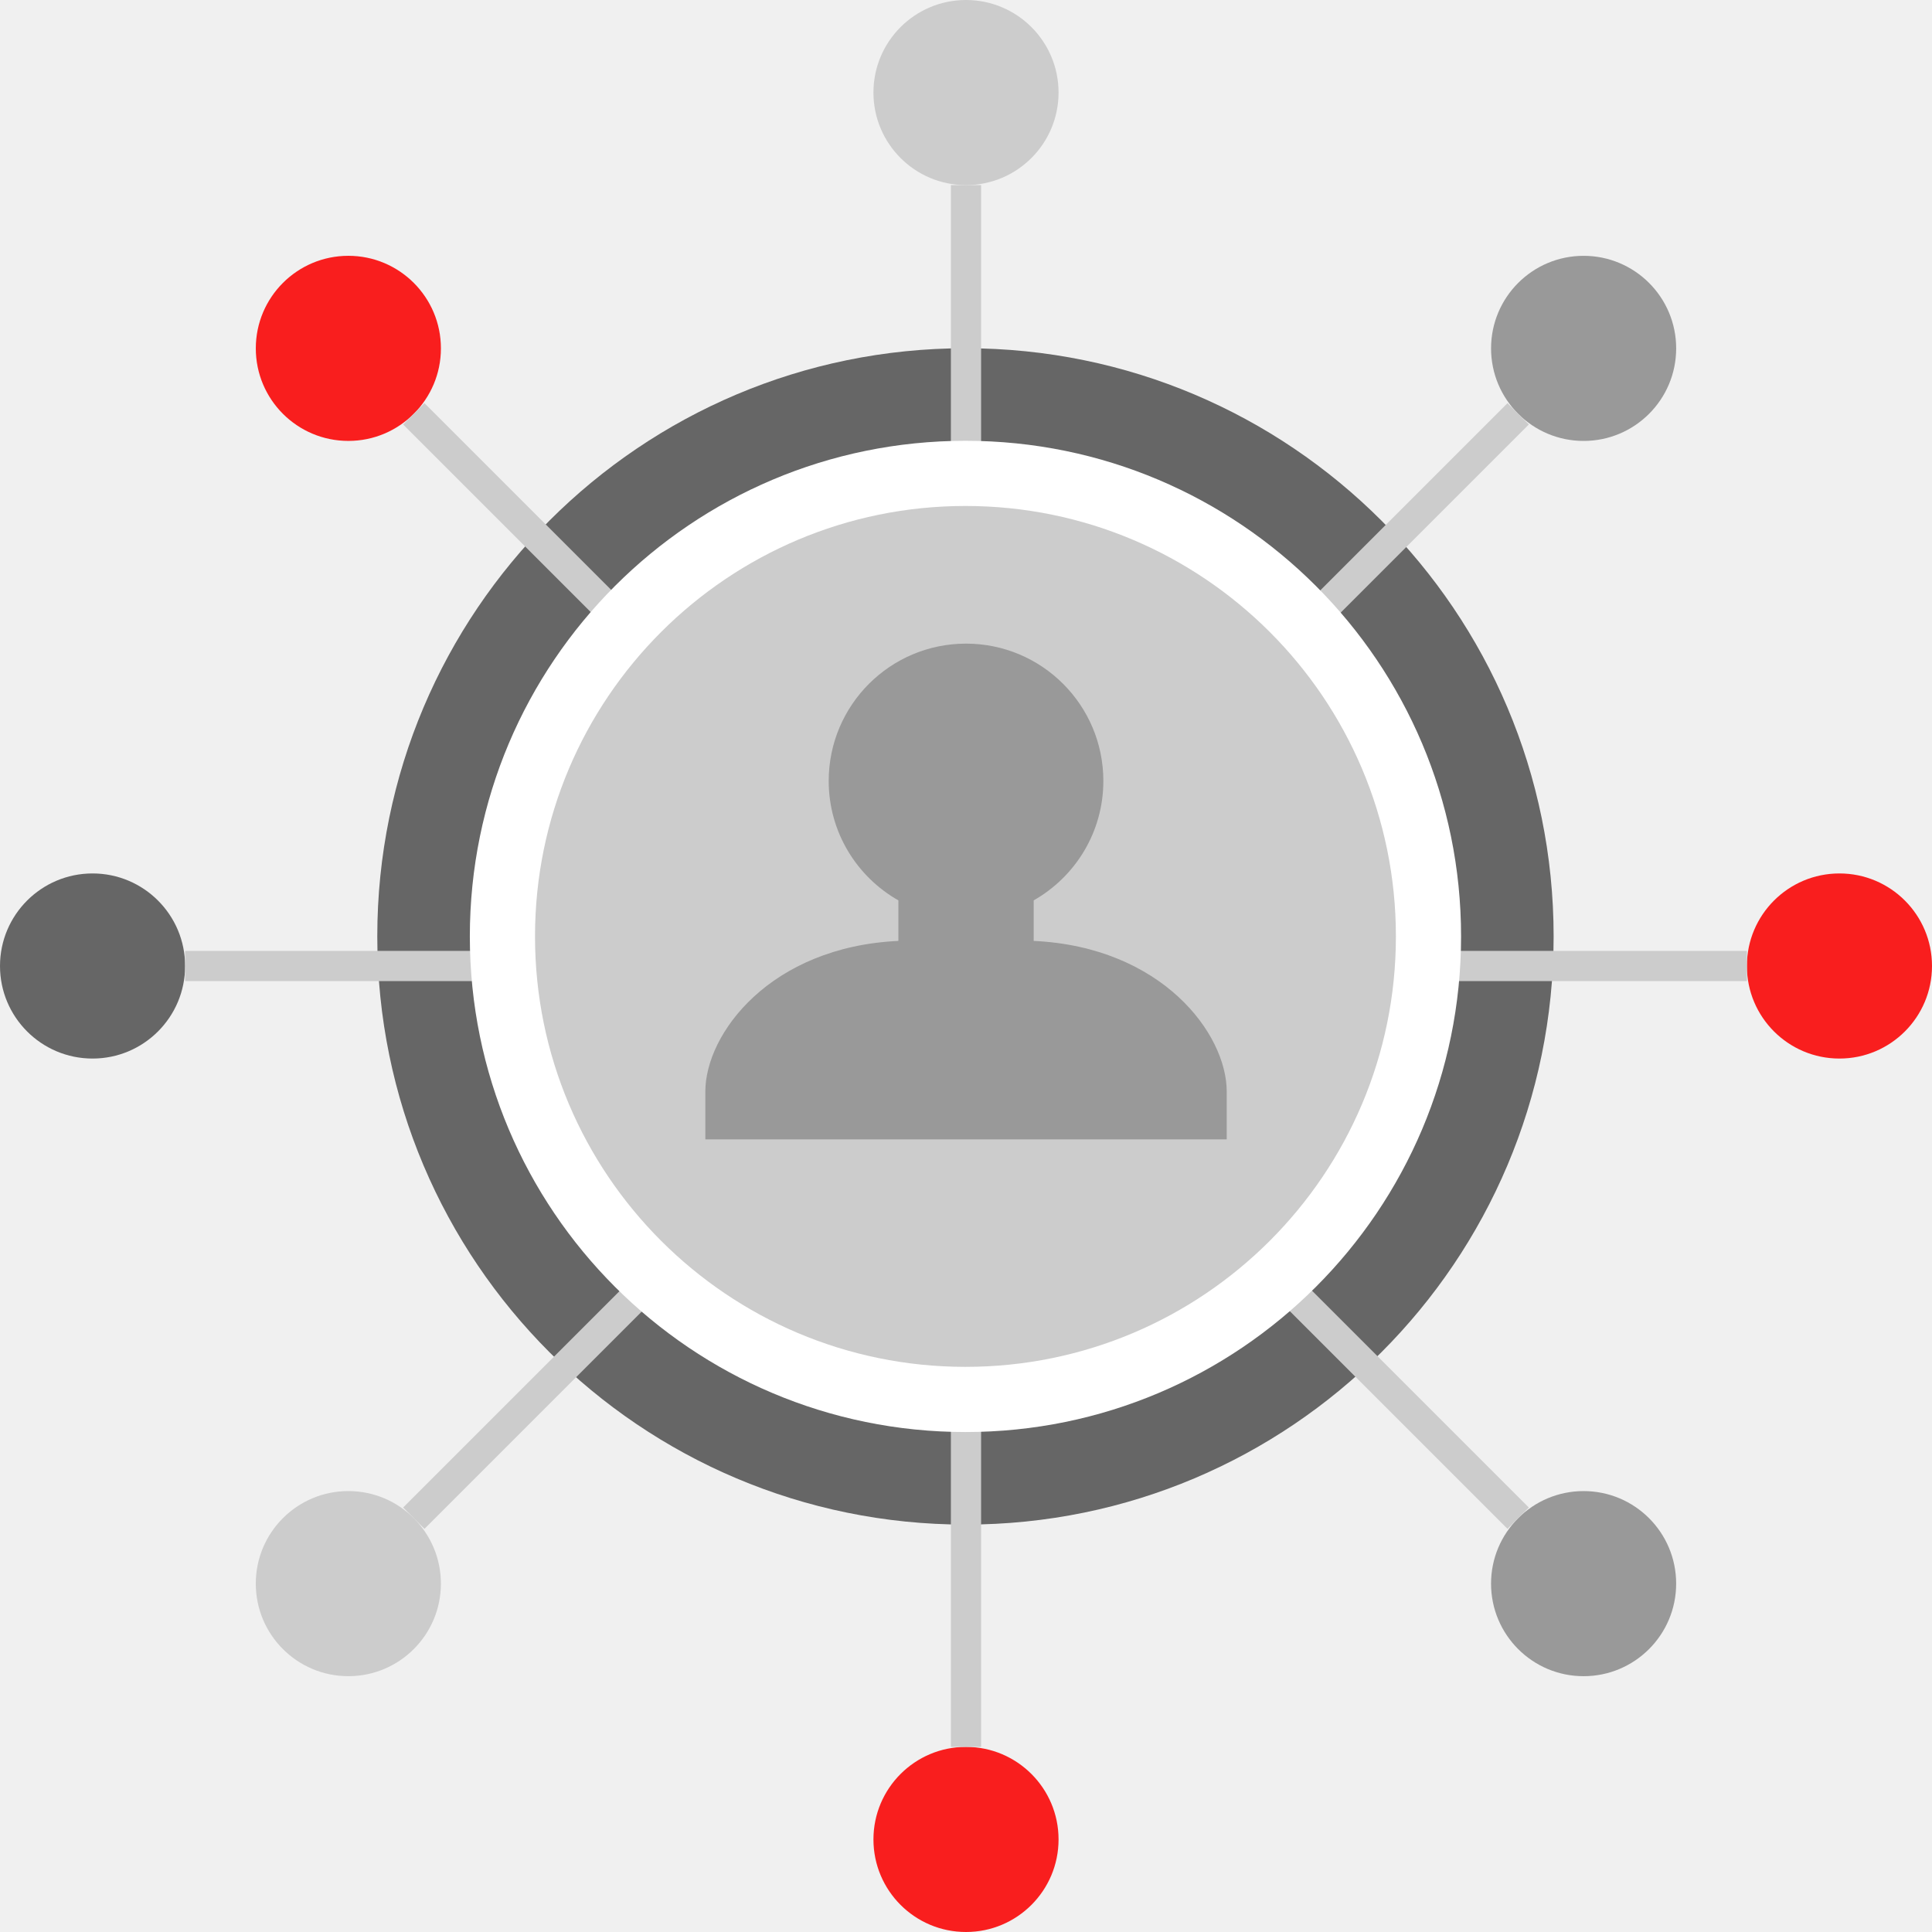
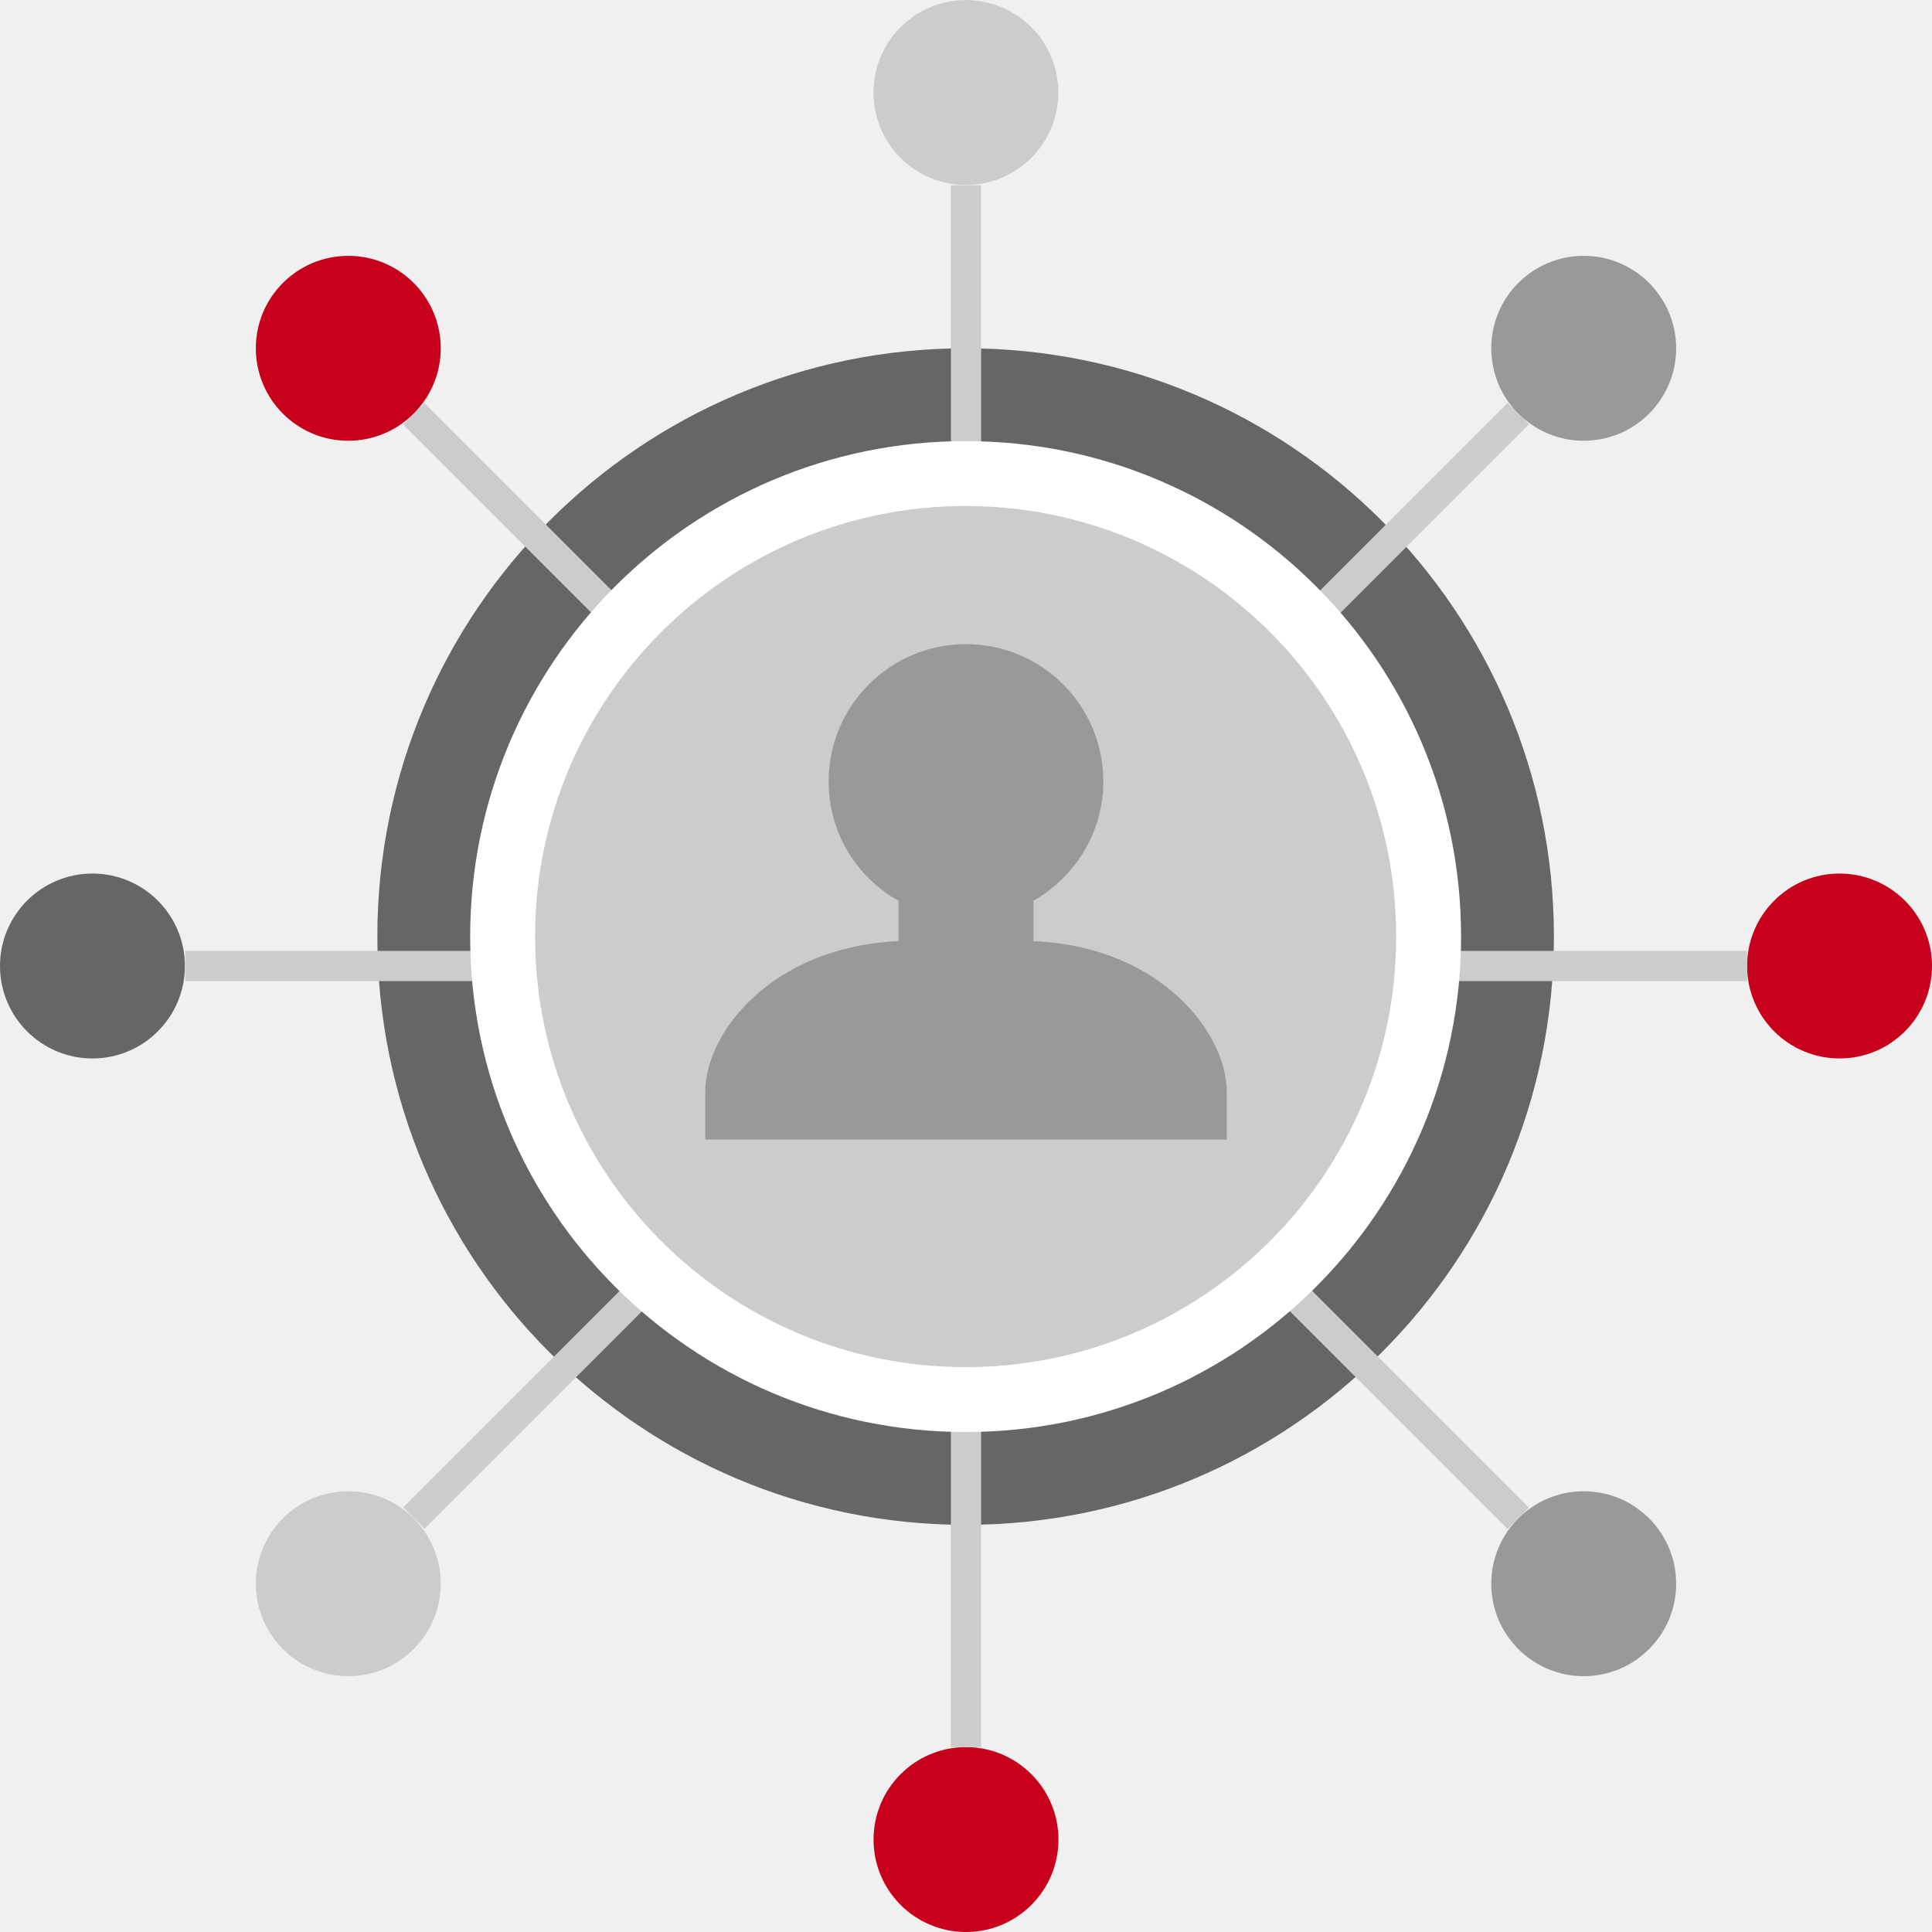
- <svg xmlns="http://www.w3.org/2000/svg" version="1.1" id="Capa_1" x="0px" y="0px" viewBox="0 0 512 512" style="enable-background:new 0 0 512 512;" xml:space="preserve">
-   <circle style="fill:#666666;" cx="255.856" cy="248.16" r="155.872" />
-   <circle style="fill:#CCCCCC;" cx="256" cy="24.528" r="24.528" />
-   <circle style="fill:#F91E1E;" cx="256" cy="487.472" r="24.528" />
-   <circle style="fill:#666666;" cx="24.528" cy="256" r="24.528" />
-   <circle style="fill:#F91E1E;" cx="487.472" cy="256" r="24.528" />
-   <ellipse style="fill:#CCCCCC;" cx="92.315" cy="419.676" rx="24.528" ry="24.528" />
+ <svg xmlns="http://www.w3.org/2000/svg" version="1.0" id="Capa_1" x="0px" y="0px" viewBox="0 0 512 512" style="enable-background:new 0 0 512 512;" xml:space="preserve">
+   <style type="text/css">
+ 	.st0{fill:#666666;}
+ 	.st1{fill:#CCCCCC;}
+ 	.st2{fill:#C7001C;}
+ 	.st3{fill:#999999;}
+ 	.st4{fill:#FFFFFF;}
+ </style>
+   <circle class="st0" cx="255.9" cy="248.2" r="155.9" />
+   <ellipse transform="matrix(0.1602 -0.9871 0.9871 0.1602 190.7821 273.2934)" class="st1" cx="256" cy="24.5" rx="24.5" ry="24.5" />
+   <circle class="st2" cx="256" cy="487.5" r="24.5" />
+   <circle class="st0" cx="24.5" cy="256" r="24.5" />
+   <circle class="st2" cx="487.5" cy="256" r="24.5" />
+   <ellipse class="st1" cx="92.3" cy="419.7" rx="24.5" ry="24.5" />
  <g>
-     <ellipse style="fill:#999999;" cx="419.675" cy="92.324" rx="24.528" ry="24.528" />
-     <ellipse style="fill:#999999;" cx="419.671" cy="419.68" rx="24.528" ry="24.528" />
+     <ellipse class="st3" cx="419.7" cy="92.3" rx="24.5" ry="24.5" />
+     <ellipse class="st3" cx="419.7" cy="419.7" rx="24.5" ry="24.5" />
  </g>
-   <ellipse style="fill:#F91E1E;" cx="92.319" cy="92.32" rx="24.528" ry="24.528" />
+   <ellipse class="st2" cx="92.3" cy="92.3" rx="24.5" ry="24.5" />
  <g>
-     <rect x="252" y="49.056" style="fill:#CCCCCC;" width="8" height="413.888" />
-     <rect x="49.056" y="252" style="fill:#CCCCCC;" width="413.896" height="8" />
+     <rect x="252" y="49.1" class="st1" width="8" height="413.9" />
+     <rect x="49.1" y="252" class="st1" width="413.9" height="8" />
    <g transform="matrix(0.7071 -0.7071 0.7071 0.7071 -13.255 32)">
-       <rect x="-174.955" y="344.784" style="fill:#CCCCCC;" width="413.904" height="8" />
-       <rect x="27.997" y="141.832" style="fill:#CCCCCC;" width="8" height="413.904" />
+       <rect x="-175" y="344.8" transform="matrix(-1 2.535182e-06 -2.535182e-06 -1 63.9949 697.5679)" class="st1" width="413.9" height="8" />
+       <rect x="28" y="141.8" transform="matrix(-1 2.535182e-06 -2.535182e-06 -1 63.9949 697.5679)" class="st1" width="8" height="413.9" />
    </g>
  </g>
-   <circle style="fill:#FFFFFF;" cx="255.856" cy="248.16" r="131.344" />
-   <circle style="fill:#CCCCCC;" cx="255.856" cy="248.16" r="114.072" />
-   <path style="fill:#999999;" d="M273.936,249.352v-10.744c11.016-6.256,18.464-18.072,18.464-31.648  c0-20.096-16.296-36.392-36.392-36.392s-36.392,16.296-36.392,36.392c0,13.576,7.448,25.392,18.464,31.648v10.744  c-33.912,1.584-51.16,24.52-51.16,39.936c0,11.6,0,12.656,0,12.656H256h69.096c0,0,0-1.056,0-12.656  C325.096,273.872,307.848,250.936,273.936,249.352z" />
-   <g>
- </g>
-   <g>
- </g>
-   <g>
- </g>
-   <g>
- </g>
-   <g>
- </g>
-   <g>
- </g>
-   <g>
- </g>
-   <g>
- </g>
-   <g>
- </g>
-   <g>
- </g>
-   <g>
- </g>
-   <g>
- </g>
-   <g>
- </g>
-   <g>
- </g>
-   <g>
- </g>
+   <circle class="st4" cx="255.9" cy="248.2" r="131.3" />
+   <circle class="st1" cx="255.9" cy="248.2" r="114.1" />
+   <path class="st3" d="M273.9,249.4v-10.7c11-6.3,18.5-18.1,18.5-31.6c0-20.1-16.3-36.4-36.4-36.4s-36.4,16.3-36.4,36.4  c0,13.6,7.4,25.4,18.5,31.6v10.7c-33.9,1.6-51.2,24.5-51.2,39.9c0,11.6,0,12.7,0,12.7H256h69.1c0,0,0-1.1,0-12.7  C325.1,273.9,307.8,250.9,273.9,249.4z" />
</svg>
